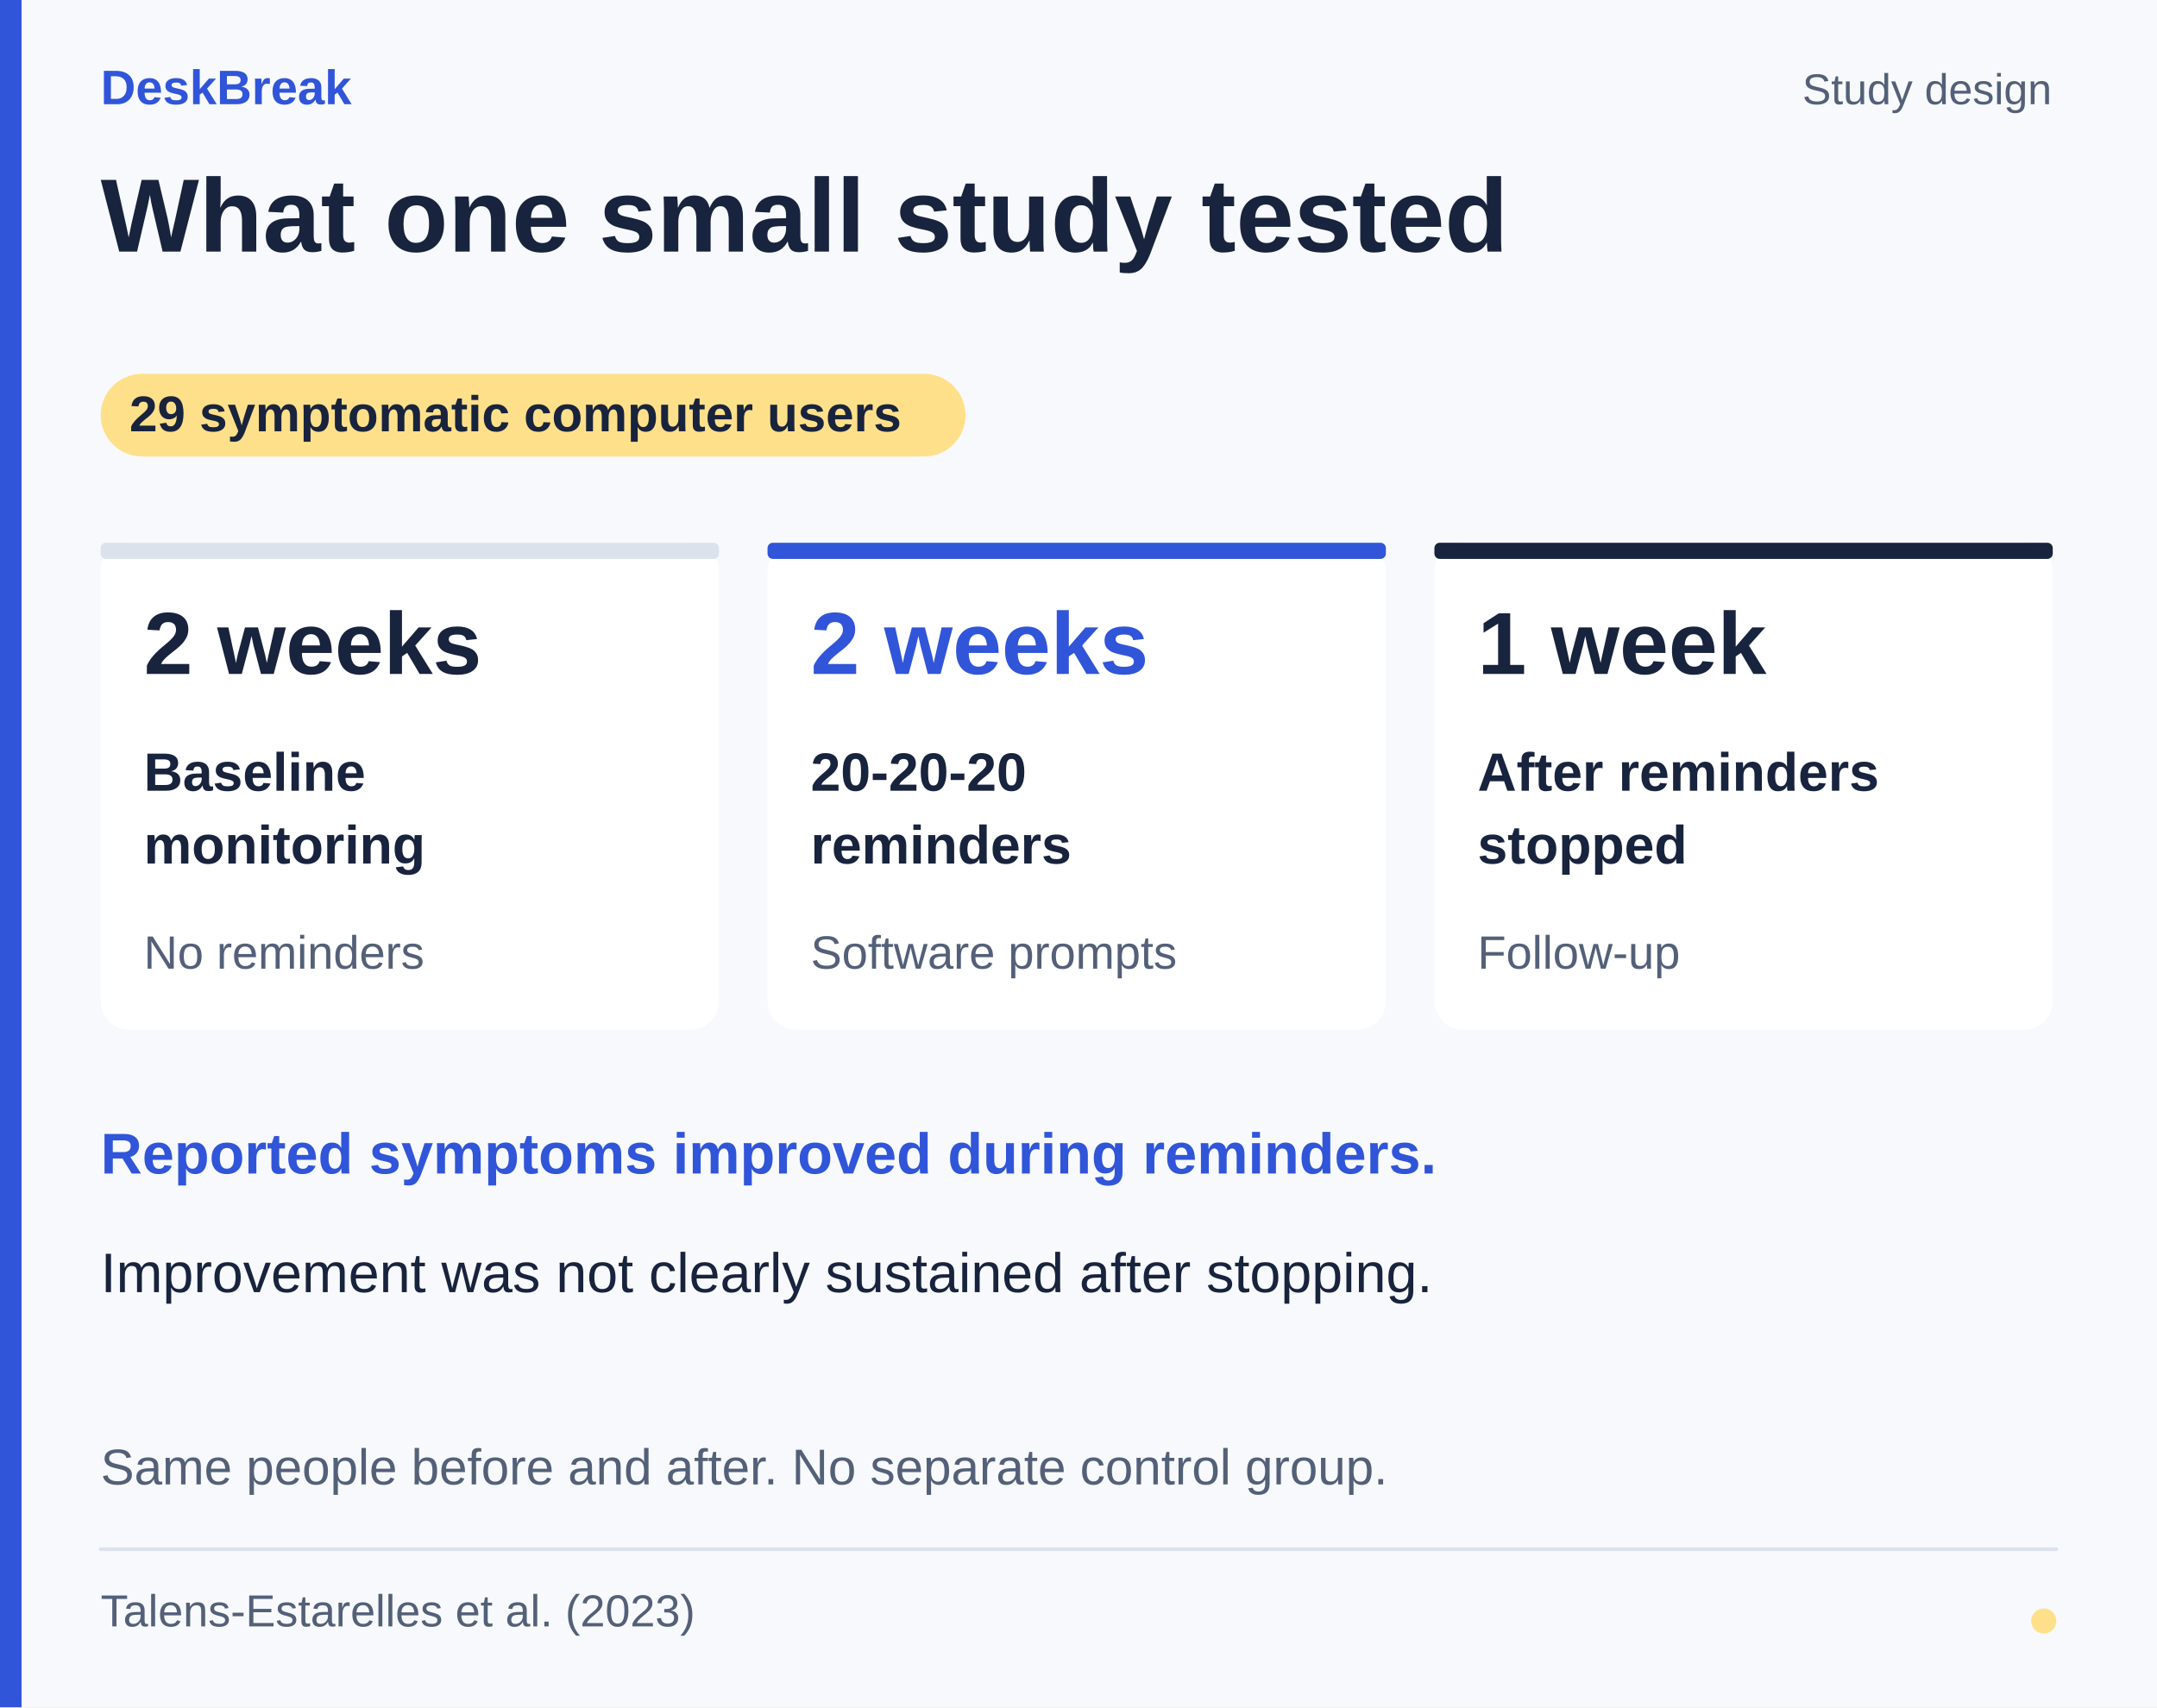
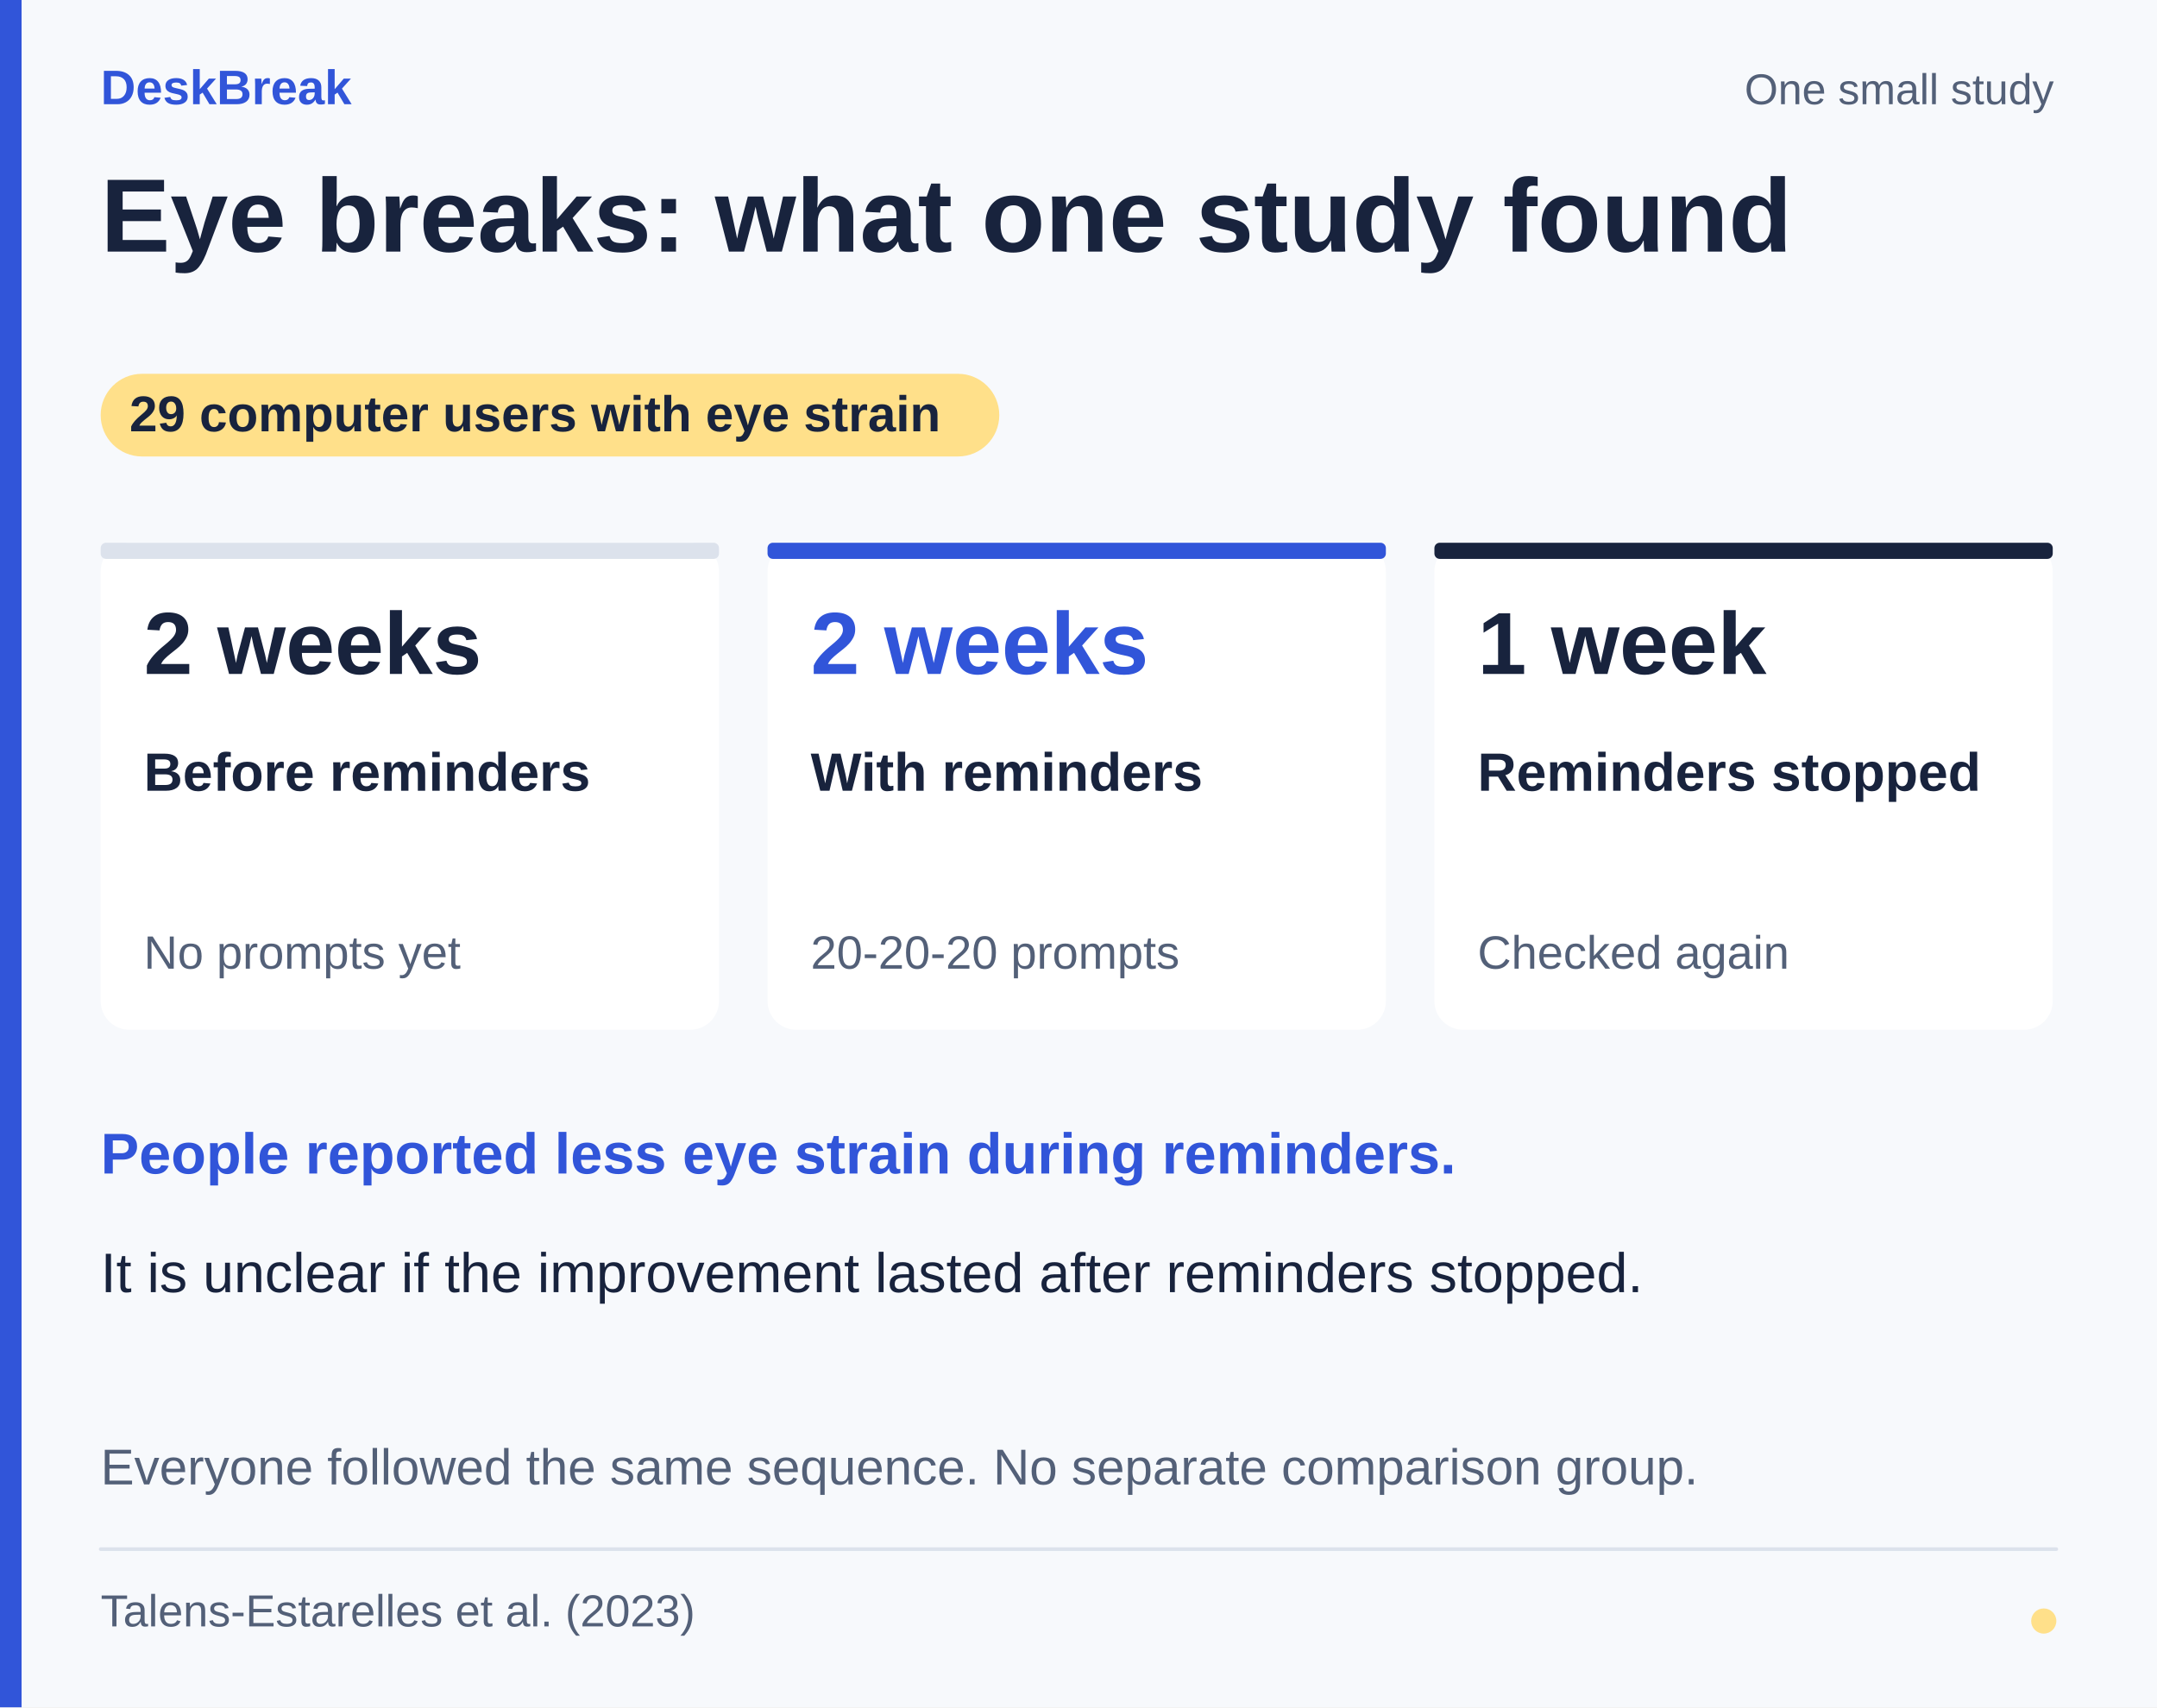
<svg xmlns="http://www.w3.org/2000/svg" width="1200" height="950" viewBox="0 0 1200 950" role="img" aria-labelledby="title desc">
  <rect x="0" y="0" width="1200" height="950" rx="0" fill="#F7F9FC" stroke="none" />
  <rect x="0" y="0" width="12" height="950" rx="0" fill="#3155D9" stroke="none" />
  <text x="56" y="58" font-family="Archivo, Arial, sans-serif" font-size="27" font-weight="800" fill="#3155D9">DeskBreak</text>
-   <text x="1002.688" y="58" font-family="Archivo, Arial, sans-serif" font-size="24" font-weight="500" fill="#536078">Study design</text>
-   <text x="56" y="140" font-family="Archivo, Arial, sans-serif" font-size="58" font-weight="800" fill="#18233D">What one small study tested</text>
-   <rect x="56" y="208" width="481.12" height="46" rx="23" fill="#FFE08A" stroke="none" />
-   <text x="72" y="240" font-family="Archivo, Arial, sans-serif" font-size="28" font-weight="800" fill="#18233D">29 symptomatic computer users</text>
+   <text x="970.528" y="58" font-family="Archivo, Arial, sans-serif" font-size="24" font-weight="500" fill="#536078">One small study</text>
+   <text x="56" y="140" font-family="Archivo, Arial, sans-serif" font-size="58" font-weight="800" fill="#18233D">Eye breaks: what one study found</text>
+   <rect x="56" y="208" width="499.936" height="46" rx="23" fill="#FFE08A" stroke="none" />
+   <text x="72" y="240" font-family="Archivo, Arial, sans-serif" font-size="28" font-weight="800" fill="#18233D">29 computer users with eye strain</text>
  <rect x="56" y="302" width="344" height="271" rx="16" fill="#FFFFFF" stroke="none" />
  <rect x="56" y="302" width="344" height="9" rx="3" fill="#DCE2EC" stroke="none" />
  <text x="80" y="375" font-family="Archivo, Arial, sans-serif" font-size="49" font-weight="800" fill="#18233D">2 weeks</text>
-   <text x="80" y="440" font-family="Archivo, Arial, sans-serif" font-size="30" font-weight="800" fill="#18233D">Baseline</text>
-   <text x="80" y="480.5" font-family="Archivo, Arial, sans-serif" font-size="30" font-weight="800" fill="#18233D">monitoring</text>
-   <text x="80" y="539" font-family="Archivo, Arial, sans-serif" font-size="26" font-weight="500" fill="#536078">No reminders</text>
+   <text x="80" y="440" font-family="Archivo, Arial, sans-serif" font-size="30" font-weight="800" fill="#18233D">Before reminders</text>
+   <text x="80" y="539" font-family="Archivo, Arial, sans-serif" font-size="26" font-weight="500" fill="#536078">No prompts yet</text>
  <rect x="427" y="302" width="344" height="271" rx="16" fill="#FFFFFF" stroke="none" />
  <rect x="427" y="302" width="344" height="9" rx="3" fill="#3155D9" stroke="none" />
  <text x="451" y="375" font-family="Archivo, Arial, sans-serif" font-size="49" font-weight="800" fill="#3155D9">2 weeks</text>
-   <text x="451" y="440" font-family="Archivo, Arial, sans-serif" font-size="30" font-weight="800" fill="#18233D">20-20-20</text>
-   <text x="451" y="480.5" font-family="Archivo, Arial, sans-serif" font-size="30" font-weight="800" fill="#18233D">reminders</text>
-   <text x="451" y="539" font-family="Archivo, Arial, sans-serif" font-size="26" font-weight="500" fill="#536078">Software prompts</text>
+   <text x="451" y="440" font-family="Archivo, Arial, sans-serif" font-size="30" font-weight="800" fill="#18233D">With reminders</text>
+   <text x="451" y="539" font-family="Archivo, Arial, sans-serif" font-size="26" font-weight="500" fill="#536078">20-20-20 prompts</text>
  <rect x="798" y="302" width="344" height="271" rx="16" fill="#FFFFFF" stroke="none" />
  <rect x="798" y="302" width="344" height="9" rx="3" fill="#18233D" stroke="none" />
  <text x="822" y="375" font-family="Archivo, Arial, sans-serif" font-size="49" font-weight="800" fill="#18233D">1 week</text>
-   <text x="822" y="440" font-family="Archivo, Arial, sans-serif" font-size="30" font-weight="800" fill="#18233D">After reminders</text>
-   <text x="822" y="480.5" font-family="Archivo, Arial, sans-serif" font-size="30" font-weight="800" fill="#18233D">stopped</text>
-   <text x="822" y="539" font-family="Archivo, Arial, sans-serif" font-size="26" font-weight="500" fill="#536078">Follow-up</text>
-   <text x="56" y="653" font-family="Archivo, Arial, sans-serif" font-size="32" font-weight="800" fill="#3155D9">Reported symptoms improved during reminders.</text>
-   <text x="56" y="719" font-family="Archivo, Arial, sans-serif" font-size="31" font-weight="500" fill="#18233D">Improvement was not clearly sustained after stopping.</text>
-   <text x="56" y="826" font-family="Archivo, Arial, sans-serif" font-size="28" font-weight="500" fill="#536078">Same people before and after. No separate control group.</text>
+   <text x="822" y="440" font-family="Archivo, Arial, sans-serif" font-size="30" font-weight="800" fill="#18233D">Reminders stopped</text>
+   <text x="822" y="539" font-family="Archivo, Arial, sans-serif" font-size="26" font-weight="500" fill="#536078">Checked again</text>
+   <text x="56" y="653" font-family="Archivo, Arial, sans-serif" font-size="32" font-weight="800" fill="#3155D9">People reported less eye strain during reminders.</text>
+   <text x="56" y="719" font-family="Archivo, Arial, sans-serif" font-size="31" font-weight="500" fill="#18233D">It is unclear if the improvement lasted after reminders stopped.</text>
+   <text x="56" y="826" font-family="Archivo, Arial, sans-serif" font-size="28" font-weight="500" fill="#536078">Everyone followed the same sequence. No separate comparison group.</text>
  <line x1="56" y1="862" x2="1144" y2="862" stroke="#DCE2EC" stroke-width="2" stroke-linecap="round" />
  <text x="56" y="905" font-family="Archivo, Arial, sans-serif" font-size="25" font-weight="500" fill="#536078">Talens-Estarelles et al. (2023)</text>
  <circle cx="1137" cy="902" r="7" fill="#FFE08A" stroke="none" stroke-width="0" />
</svg>
